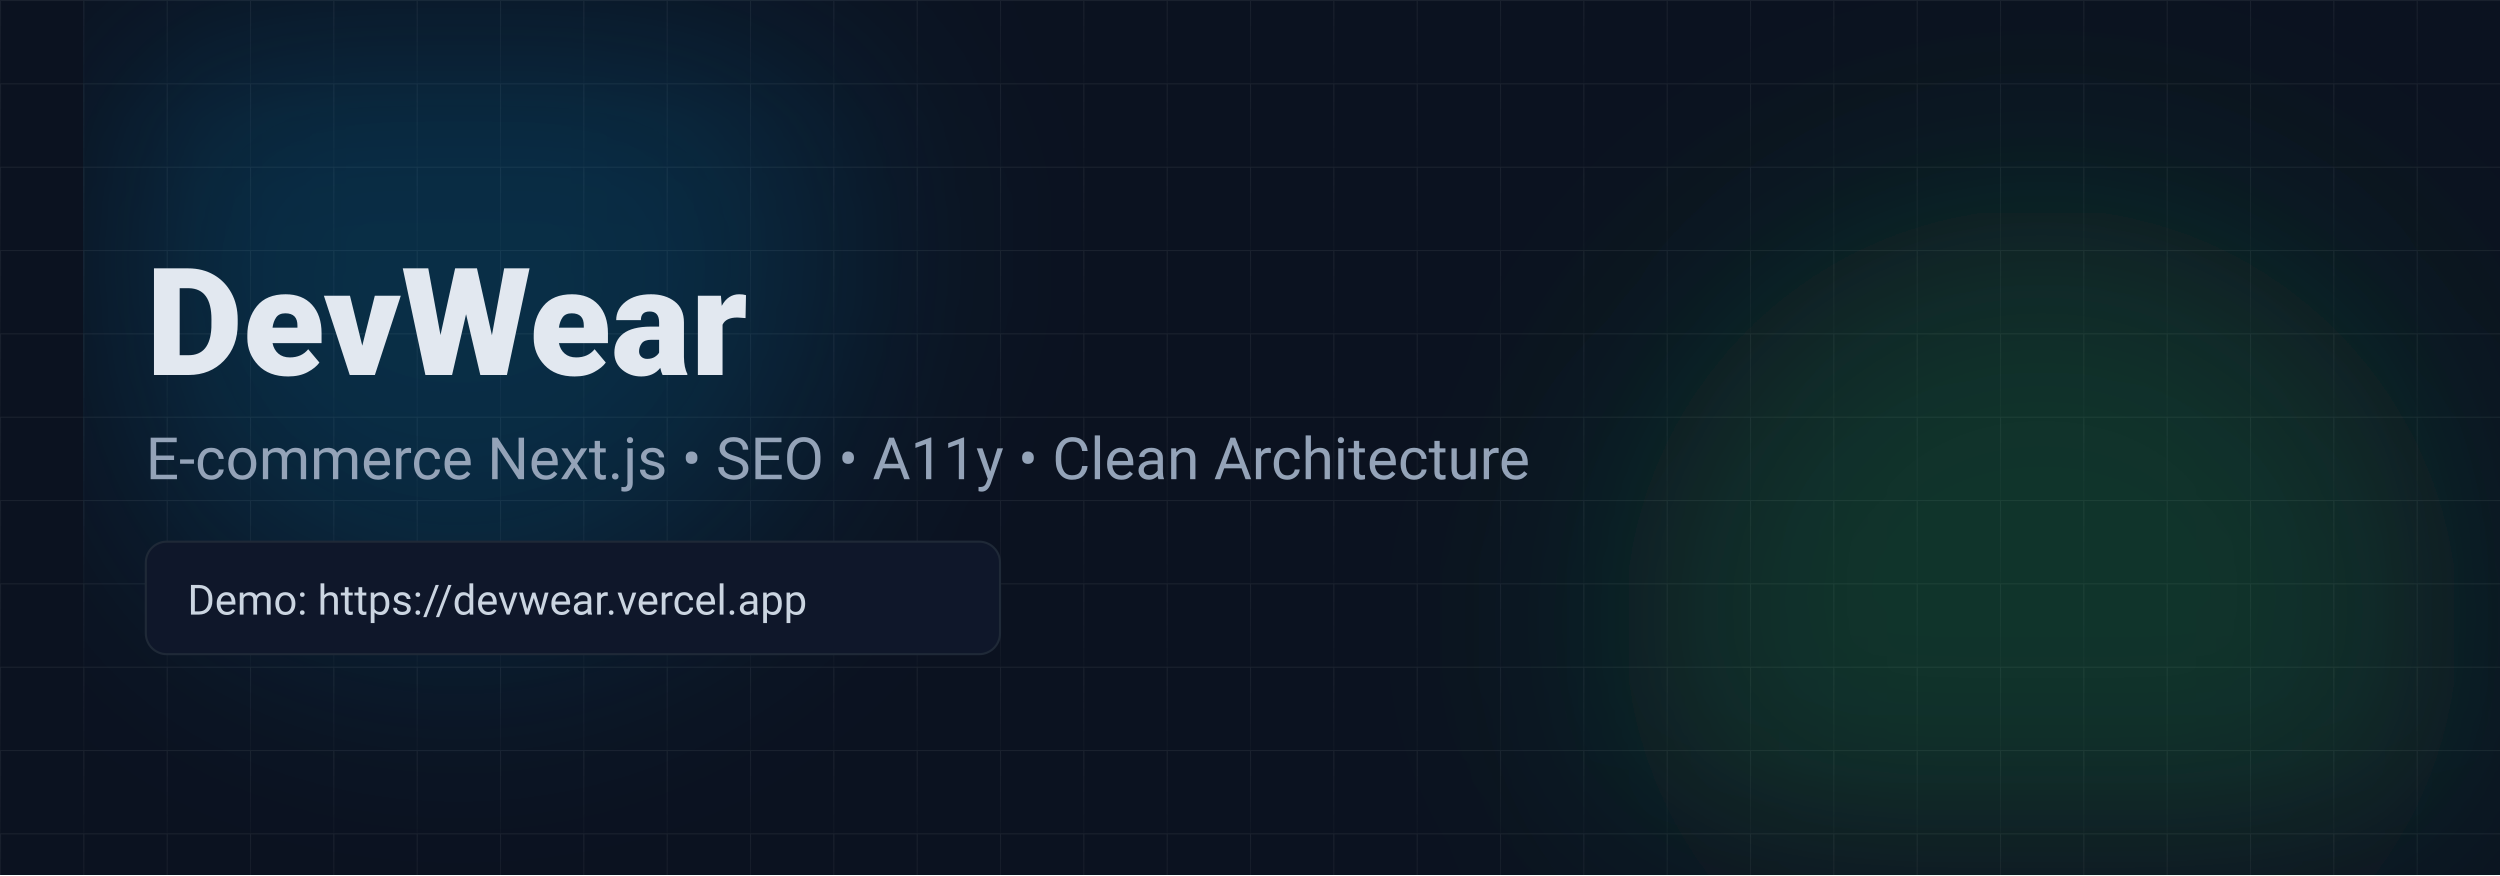
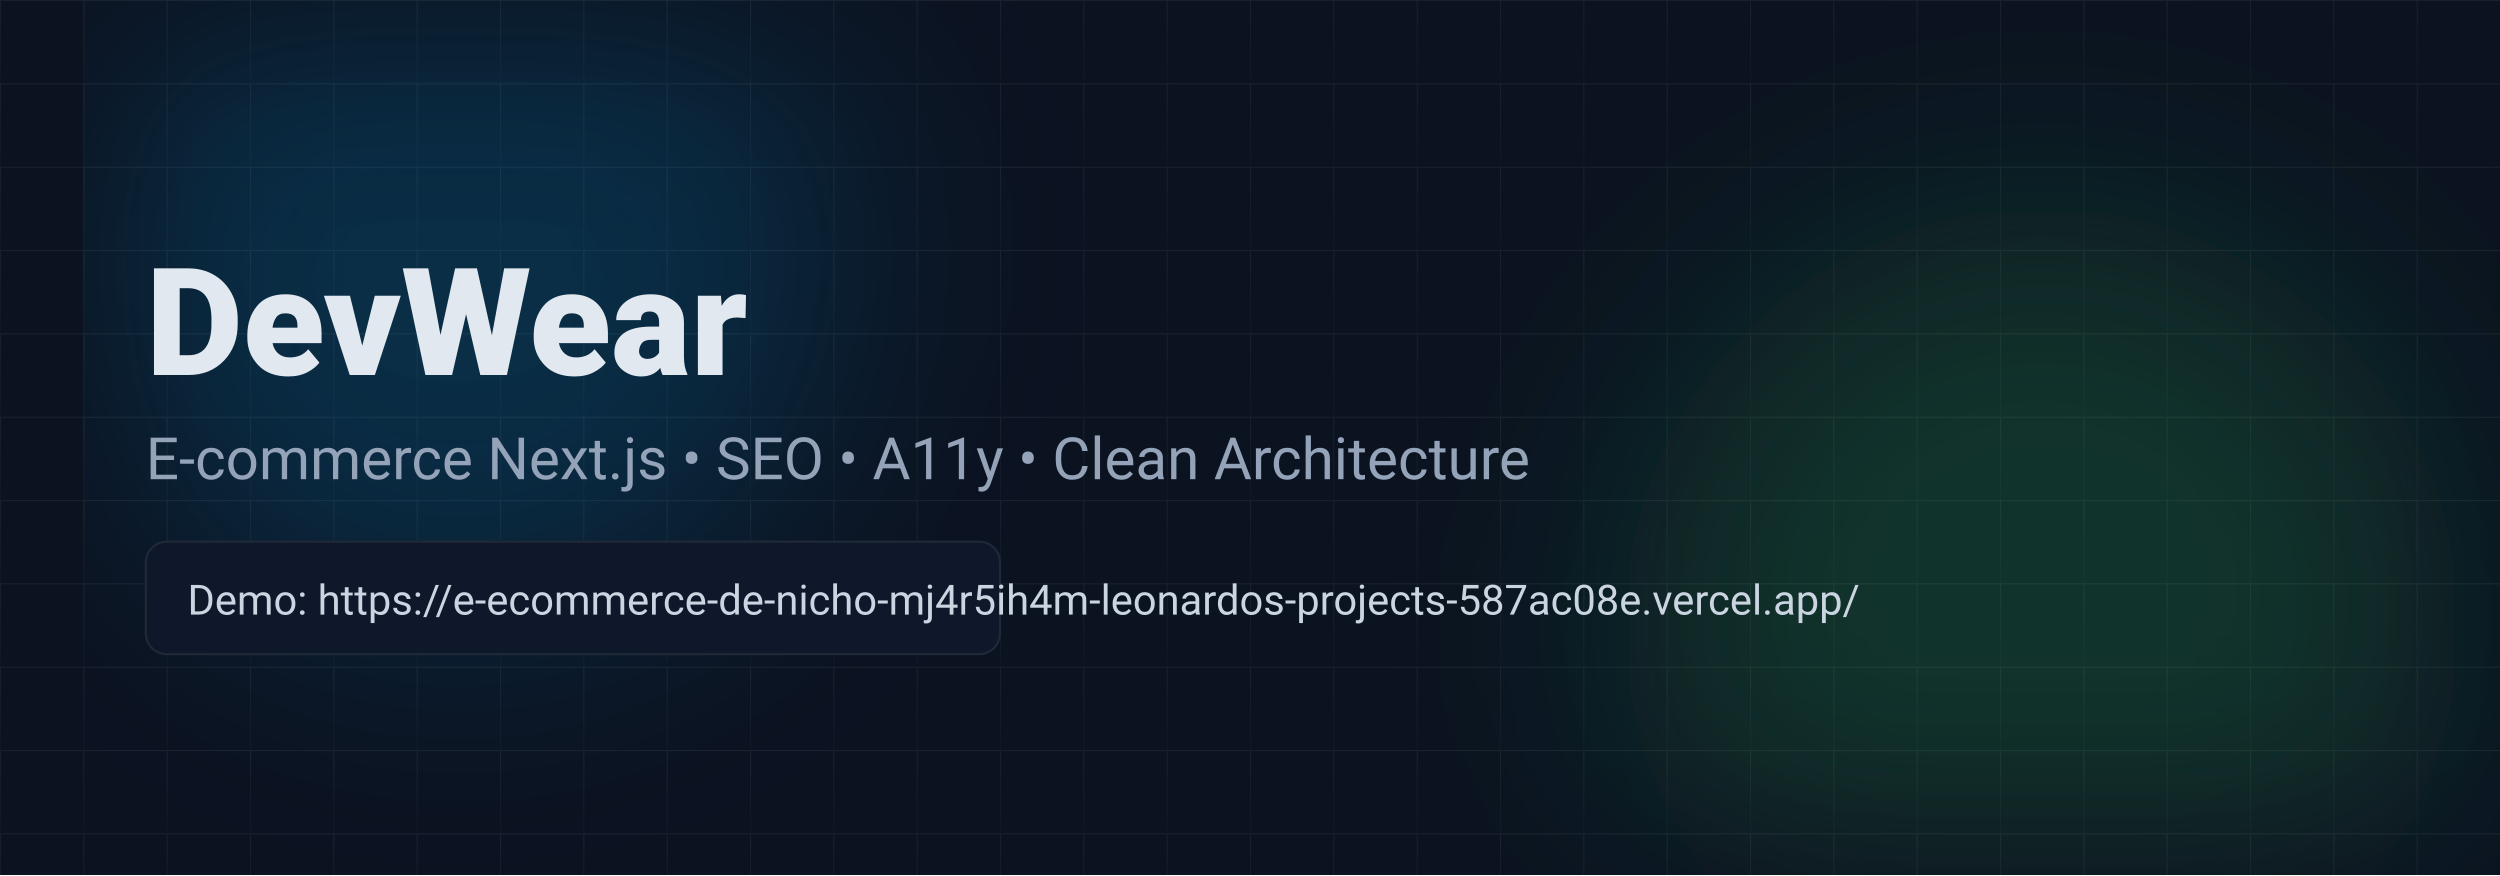
<svg xmlns="http://www.w3.org/2000/svg" width="1200" height="420" viewBox="0 0 1200 420" fill="none">
  <defs>
    <linearGradient id="g" x1="0" y1="0" x2="1200" y2="420" gradientUnits="userSpaceOnUse">
      <stop stop-color="#0ea5e9" />
      <stop offset="1" stop-color="#22c55e" />
    </linearGradient>
    <linearGradient id="grid" x1="0" y1="0" x2="0" y2="1">
      <stop offset="0" stop-color="#ffffff10" />
      <stop offset="1" stop-color="#ffffff05" />
    </linearGradient>
    <pattern id="p" width="40" height="40" patternUnits="userSpaceOnUse">
      <path d="M40 0H0V40" stroke="url(#grid)" stroke-width="1" />
    </pattern>
  </defs>
  <rect width="1200" height="420" fill="#0b1220" />
  <rect width="1200" height="420" fill="url(#p)" />
  <g filter="url(#f1)">
    <circle cx="220" cy="120" r="180" fill="#0ea5e930" />
    <circle cx="980" cy="300" r="200" fill="#22c55e30" />
  </g>
  <g>
    <text x="70" y="180" font-size="72" font-family="Segoe UI, Roboto, Inter, Arial, sans-serif" fill="#e2e8f0" font-weight="800">DevWear</text>
    <text x="70" y="230" font-size="28" font-family="Segoe UI, Roboto, Inter, Arial, sans-serif" fill="#94a3b8">E-commerce Next.js • SEO • A11y • Clean Architecture</text>
    <rect x="70" y="260" rx="10" ry="10" width="410" height="54" fill="#0f172a" stroke="#1f2937" />
-     <text x="90" y="295" font-size="20" font-family="Segoe UI, Roboto, Inter, Arial, sans-serif" fill="#cbd5e1">Demo: https://devwear.vercel.app</text>
+     <text x="90" y="295" font-size="20" font-family="Segoe UI, Roboto, Inter, Arial, sans-serif" fill="#cbd5e1">Demo: https://e-ecommerce-de-nicho-mj4r5ih4m-leonardos-projects-587ac08e.vercel.app/</text>
  </g>
  <filter id="f1" x="0" y="0" width="1200" height="420">
    <feGaussianBlur stdDeviation="60" />
  </filter>
</svg>
